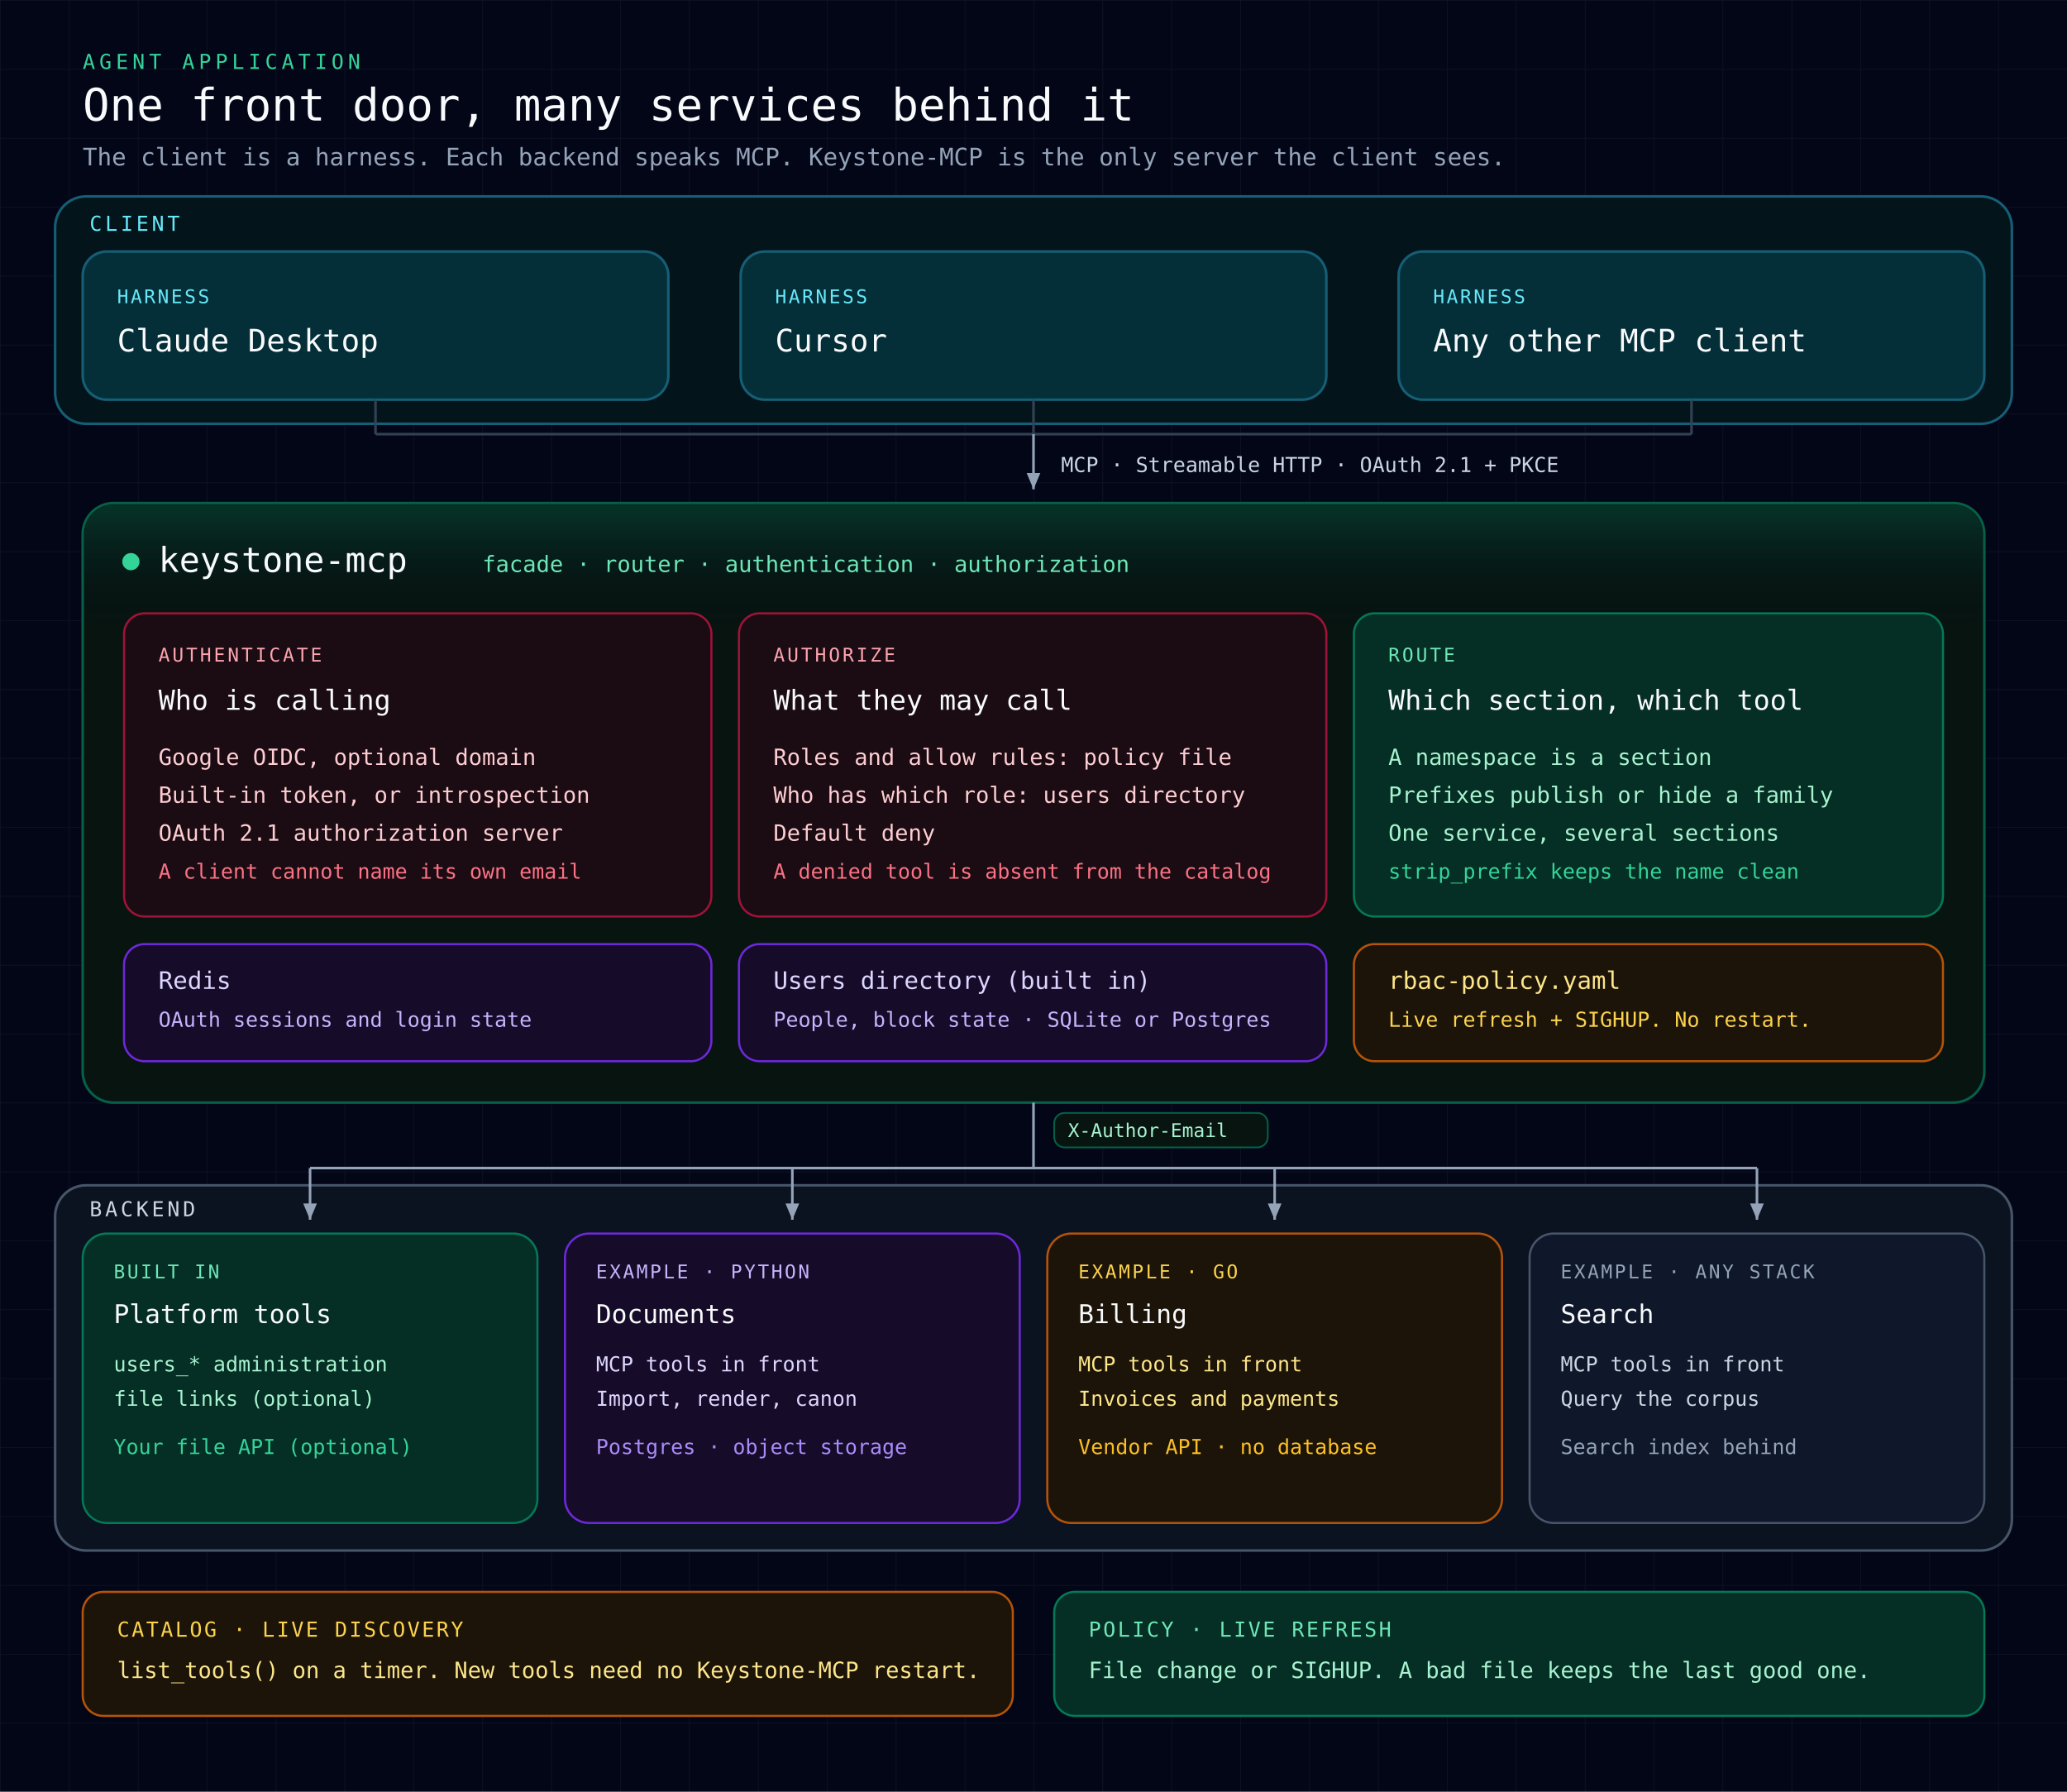
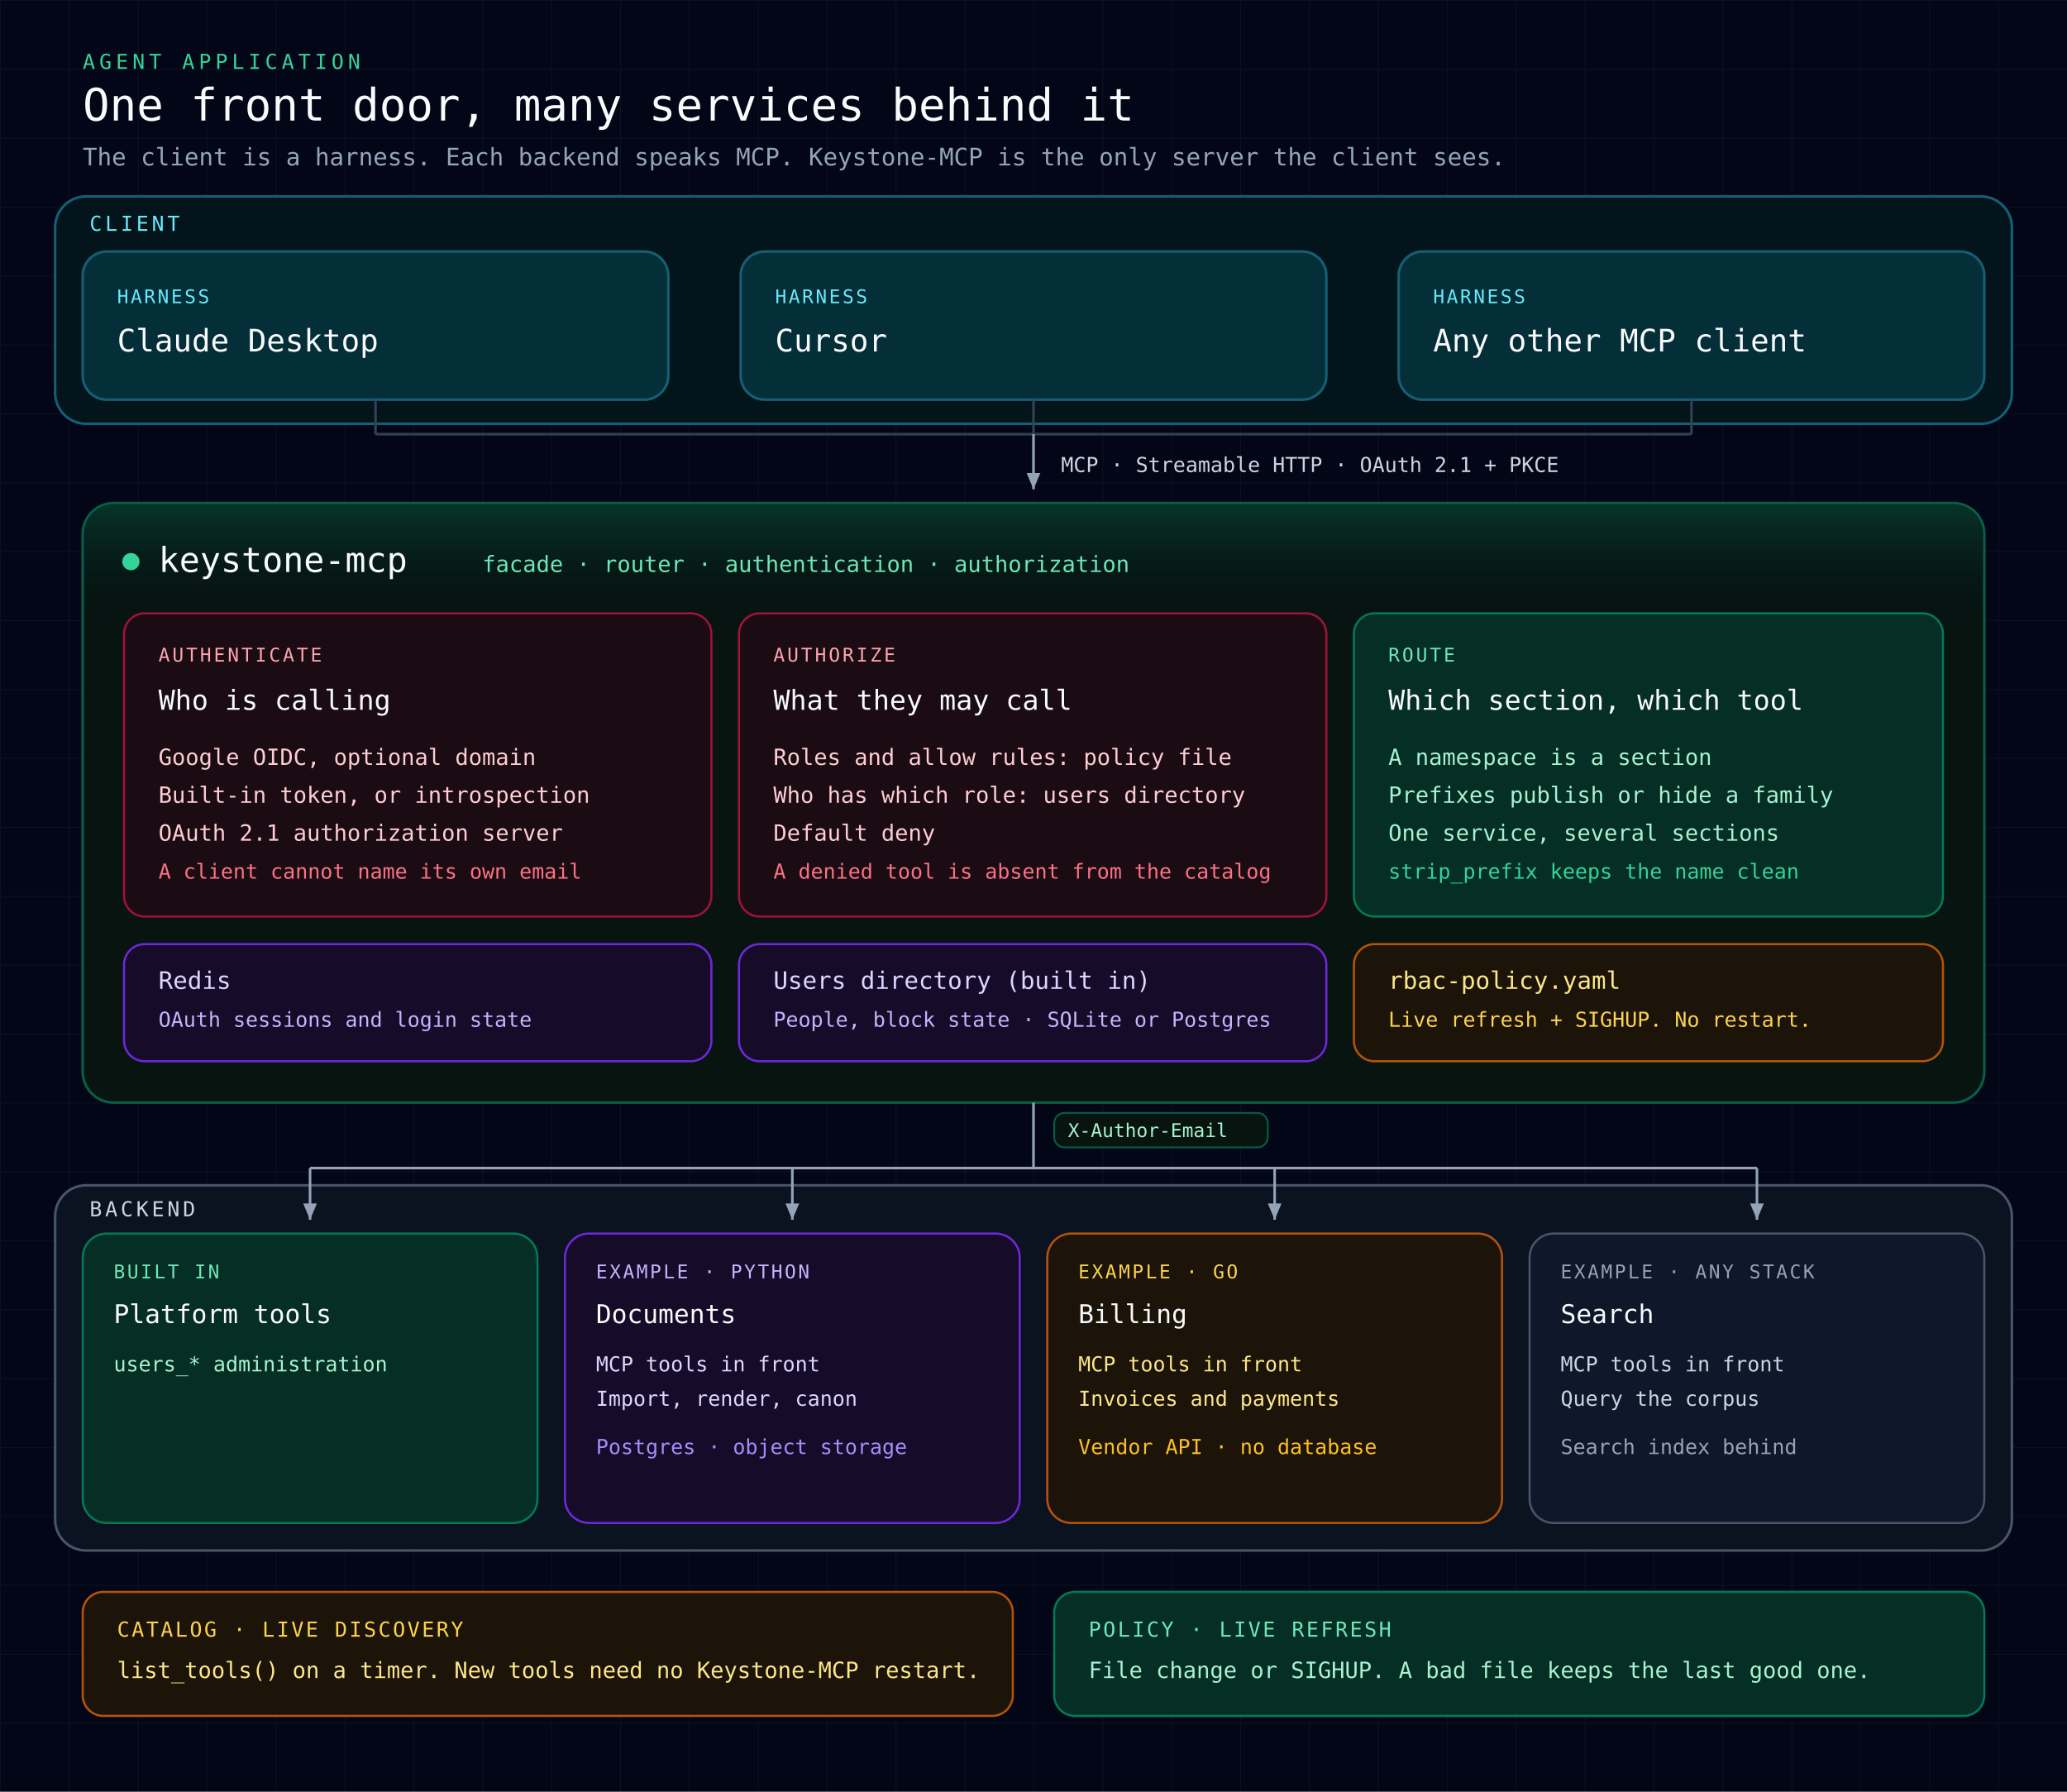
<svg xmlns="http://www.w3.org/2000/svg" viewBox="0 0 1200 1040" width="1200" height="1040" role="img" aria-labelledby="diagramTitle diagramDesc">
  <defs>
    <pattern id="grid" width="40" height="40" patternUnits="userSpaceOnUse">
      <path d="M 40 0 L 0 0 0 40" fill="none" stroke="#e2e8f0" stroke-opacity="0.045" />
    </pattern>
    <marker id="arrow" viewBox="0 0 10 10" refX="9" refY="5" markerWidth="7" markerHeight="7" orient="auto">
      <path d="M 0 1.2 L 9 5 L 0 8.8 z" fill="#94a3b8" />
    </marker>
    <linearGradient id="keystoneWash" x1="0" y1="0" x2="0" y2="1">
      <stop offset="0" stop-color="#064e3b" stop-opacity="0.55" />
      <stop offset="1" stop-color="#020617" stop-opacity="0" />
    </linearGradient>
  </defs>
  <rect width="1200" height="1040" fill="#020617" />
  <rect width="1200" height="1040" fill="url(#grid)" />
  <g font-family="ui-monospace, SFMono-Regular, Menlo, Consolas, monospace">
    <text x="48" y="40" fill="#34d399" font-size="12" letter-spacing="2.4">AGENT APPLICATION</text>
    <text x="48" y="70" fill="#f8fafc" font-size="26">One front door, many services behind it</text>
    <text x="48" y="96" fill="#94a3b8" font-size="14">The client is a harness. Each backend speaks MCP. Keystone-MCP is the only server the client sees.</text>
    <rect x="32" y="114" width="1136" height="132" rx="18" fill="#03141a" stroke="#155e75" stroke-width="1.5" />
    <text x="52" y="134" fill="#67e8f9" font-size="12" letter-spacing="1.8">CLIENT</text>
    <g>
      <rect x="48" y="146" width="340" height="86" rx="14" fill="#042f38" stroke="#155e75" stroke-width="1.5" />
      <text x="68" y="176" fill="#67e8f9" font-size="11" letter-spacing="1.2">HARNESS</text>
      <text x="68" y="204" fill="#f8fafc" font-size="18">Claude Desktop</text>
    </g>
    <g>
      <rect x="430" y="146" width="340" height="86" rx="14" fill="#042f38" stroke="#155e75" stroke-width="1.5" />
      <text x="450" y="176" fill="#67e8f9" font-size="11" letter-spacing="1.2">HARNESS</text>
      <text x="450" y="204" fill="#f8fafc" font-size="18">Cursor</text>
    </g>
    <g>
      <rect x="812" y="146" width="340" height="86" rx="14" fill="#042f38" stroke="#155e75" stroke-width="1.5" />
      <text x="832" y="176" fill="#67e8f9" font-size="11" letter-spacing="1.2">HARNESS</text>
      <text x="832" y="204" fill="#f8fafc" font-size="18">Any other MCP client</text>
    </g>
    <line x1="218" y1="232" x2="218" y2="252" stroke="#334155" stroke-width="1.5" />
    <line x1="600" y1="232" x2="600" y2="252" stroke="#334155" stroke-width="1.5" />
    <line x1="982" y1="232" x2="982" y2="252" stroke="#334155" stroke-width="1.5" />
    <line x1="218" y1="252" x2="982" y2="252" stroke="#334155" stroke-width="1.5" />
    <line x1="600" y1="252" x2="600" y2="284" stroke="#94a3b8" stroke-width="1.5" marker-end="url(#arrow)" />
    <text x="616" y="274" fill="#cbd5e1" font-size="12">MCP · Streamable HTTP · OAuth 2.1 + PKCE</text>
    <rect x="48" y="292" width="1104" height="348" rx="18" fill="#071410" stroke="#065f46" stroke-width="1.5" />
    <rect x="49" y="293" width="1102" height="72" rx="17" fill="url(#keystoneWash)" />
    <circle cx="76" cy="326" r="5" fill="#34d399" />
    <text x="92" y="332" fill="#f8fafc" font-size="20">keystone-mcp</text>
    <text x="280" y="332" fill="#6ee7b7" font-size="13">facade · router · authentication · authorization</text>
    <rect x="72" y="356" width="341" height="176" rx="12" fill="#1a0c12" stroke="#9f1239" stroke-width="1.25" />
    <text x="92" y="384" fill="#fda4af" font-size="11" letter-spacing="1.4">AUTHENTICATE</text>
    <text x="92" y="412" fill="#f8fafc" font-size="16">Who is calling</text>
    <text x="92" y="444" fill="#fecdd3" font-size="13">Google OIDC, optional domain</text>
    <text x="92" y="466" fill="#fecdd3" font-size="13">Built-in token, or introspection</text>
    <text x="92" y="488" fill="#fecdd3" font-size="13">OAuth 2.1 authorization server</text>
    <text x="92" y="510" fill="#fb7185" font-size="12">A client cannot name its own email</text>
    <rect x="429" y="356" width="341" height="176" rx="12" fill="#1a0c12" stroke="#9f1239" stroke-width="1.25" />
    <text x="449" y="384" fill="#fda4af" font-size="11" letter-spacing="1.4">AUTHORIZE</text>
    <text x="449" y="412" fill="#f8fafc" font-size="16">What they may call</text>
    <text x="449" y="444" fill="#fecdd3" font-size="13">Roles and allow rules: policy file</text>
    <text x="449" y="466" fill="#fecdd3" font-size="13">Who has which role: users directory</text>
    <text x="449" y="488" fill="#fecdd3" font-size="13">Default deny</text>
    <text x="449" y="510" fill="#fb7185" font-size="12">A denied tool is absent from the catalog</text>
    <rect x="786" y="356" width="342" height="176" rx="12" fill="#052e24" stroke="#047857" stroke-width="1.25" />
    <text x="806" y="384" fill="#6ee7b7" font-size="11" letter-spacing="1.4">ROUTE</text>
    <text x="806" y="412" fill="#f8fafc" font-size="16">Which section, which tool</text>
    <text x="806" y="444" fill="#a7f3d0" font-size="13">A namespace is a section</text>
    <text x="806" y="466" fill="#a7f3d0" font-size="13">Prefixes publish or hide a family</text>
    <text x="806" y="488" fill="#a7f3d0" font-size="13">One service, several sections</text>
    <text x="806" y="510" fill="#34d399" font-size="12">strip_prefix keeps the name clean</text>
    <rect x="72" y="548" width="341" height="68" rx="12" fill="#160b28" stroke="#6d28d9" stroke-width="1.25" />
    <text x="92" y="574" fill="#ddd6fe" font-size="14">Redis</text>
    <text x="92" y="596" fill="#c4b5fd" font-size="12">OAuth sessions and login state</text>
    <rect x="429" y="548" width="341" height="68" rx="12" fill="#160b28" stroke="#6d28d9" stroke-width="1.25" />
    <text x="449" y="574" fill="#ddd6fe" font-size="14">Users directory (built in)</text>
    <text x="449" y="596" fill="#c4b5fd" font-size="12">People, block state · SQLite or Postgres</text>
    <rect x="786" y="548" width="342" height="68" rx="12" fill="#1c1408" stroke="#b45309" stroke-width="1.25" />
    <text x="806" y="574" fill="#fde68a" font-size="14">rbac-policy.yaml</text>
    <text x="806" y="596" fill="#fcd34d" font-size="12">Live refresh + SIGHUP. No restart.</text>
    <rect x="32" y="688" width="1136" height="212" rx="18" fill="#0b1220" stroke="#475569" stroke-width="1.5" />
    <line x1="600" y1="640" x2="600" y2="678" stroke="#94a3b8" stroke-width="1.5" />
    <line x1="180" y1="678" x2="1020" y2="678" stroke="#94a3b8" stroke-width="1.5" />
    <line x1="180" y1="678" x2="180" y2="708" stroke="#94a3b8" stroke-width="1.5" marker-end="url(#arrow)" />
    <line x1="460" y1="678" x2="460" y2="708" stroke="#94a3b8" stroke-width="1.5" marker-end="url(#arrow)" />
    <line x1="740" y1="678" x2="740" y2="708" stroke="#94a3b8" stroke-width="1.5" marker-end="url(#arrow)" />
    <line x1="1020" y1="678" x2="1020" y2="708" stroke="#94a3b8" stroke-width="1.5" marker-end="url(#arrow)" />
    <rect x="612" y="646" width="124" height="20" rx="6" fill="#071410" stroke="#065f46" />
    <text x="620" y="660" fill="#a7f3d0" font-size="11">X-Author-Email</text>
    <text x="52" y="706" fill="#cbd5e1" font-size="12" letter-spacing="1.8">BACKEND</text>
    <g>
      <rect x="48" y="716" width="264" height="168" rx="14" fill="#052e24" stroke="#047857" stroke-width="1.25" />
      <text x="66" y="742" fill="#6ee7b7" font-size="11" letter-spacing="1.2">BUILT IN</text>
      <text x="66" y="768" fill="#f8fafc" font-size="15">Platform tools</text>
      <text x="66" y="796" fill="#a7f3d0" font-size="12">users_* administration</text>
-       <text x="66" y="816" fill="#a7f3d0" font-size="12">file links (optional)</text>
-       <text x="66" y="844" fill="#34d399" font-size="12">Your file API (optional)</text>
    </g>
    <g>
      <rect x="328" y="716" width="264" height="168" rx="14" fill="#160b28" stroke="#6d28d9" stroke-width="1.25" />
      <text x="346" y="742" fill="#c4b5fd" font-size="11" letter-spacing="1.2">EXAMPLE · PYTHON</text>
      <text x="346" y="768" fill="#f8fafc" font-size="15">Documents</text>
      <text x="346" y="796" fill="#ddd6fe" font-size="12">MCP tools in front</text>
      <text x="346" y="816" fill="#ddd6fe" font-size="12">Import, render, canon</text>
      <text x="346" y="844" fill="#a78bfa" font-size="12">Postgres · object storage</text>
    </g>
    <g>
      <rect x="608" y="716" width="264" height="168" rx="14" fill="#1c1408" stroke="#b45309" stroke-width="1.25" />
      <text x="626" y="742" fill="#fcd34d" font-size="11" letter-spacing="1.2">EXAMPLE · GO</text>
      <text x="626" y="768" fill="#f8fafc" font-size="15">Billing</text>
      <text x="626" y="796" fill="#fde68a" font-size="12">MCP tools in front</text>
      <text x="626" y="816" fill="#fde68a" font-size="12">Invoices and payments</text>
      <text x="626" y="844" fill="#fbbf24" font-size="12">Vendor API · no database</text>
    </g>
    <g>
      <rect x="888" y="716" width="264" height="168" rx="14" fill="#0f172a" stroke="#475569" stroke-width="1.25" />
      <text x="906" y="742" fill="#94a3b8" font-size="11" letter-spacing="1.2">EXAMPLE · ANY STACK</text>
      <text x="906" y="768" fill="#f8fafc" font-size="15">Search</text>
      <text x="906" y="796" fill="#cbd5e1" font-size="12">MCP tools in front</text>
      <text x="906" y="816" fill="#cbd5e1" font-size="12">Query the corpus</text>
      <text x="906" y="844" fill="#94a3b8" font-size="12">Search index behind</text>
    </g>
    <rect x="48" y="924" width="540" height="72" rx="12" fill="#1c1408" stroke="#b45309" stroke-width="1.25" />
    <text x="68" y="950" fill="#fcd34d" font-size="12" letter-spacing="1.2">CATALOG · LIVE DISCOVERY</text>
    <text x="68" y="974" fill="#fde68a" font-size="13">list_tools() on a timer. New tools need no Keystone-MCP restart.</text>
    <rect x="612" y="924" width="540" height="72" rx="12" fill="#052e24" stroke="#047857" stroke-width="1.25" />
    <text x="632" y="950" fill="#6ee7b7" font-size="12" letter-spacing="1.2">POLICY · LIVE REFRESH</text>
    <text x="632" y="974" fill="#a7f3d0" font-size="13">File change or SIGHUP. A bad file keeps the last good one.</text>
  </g>
</svg>
